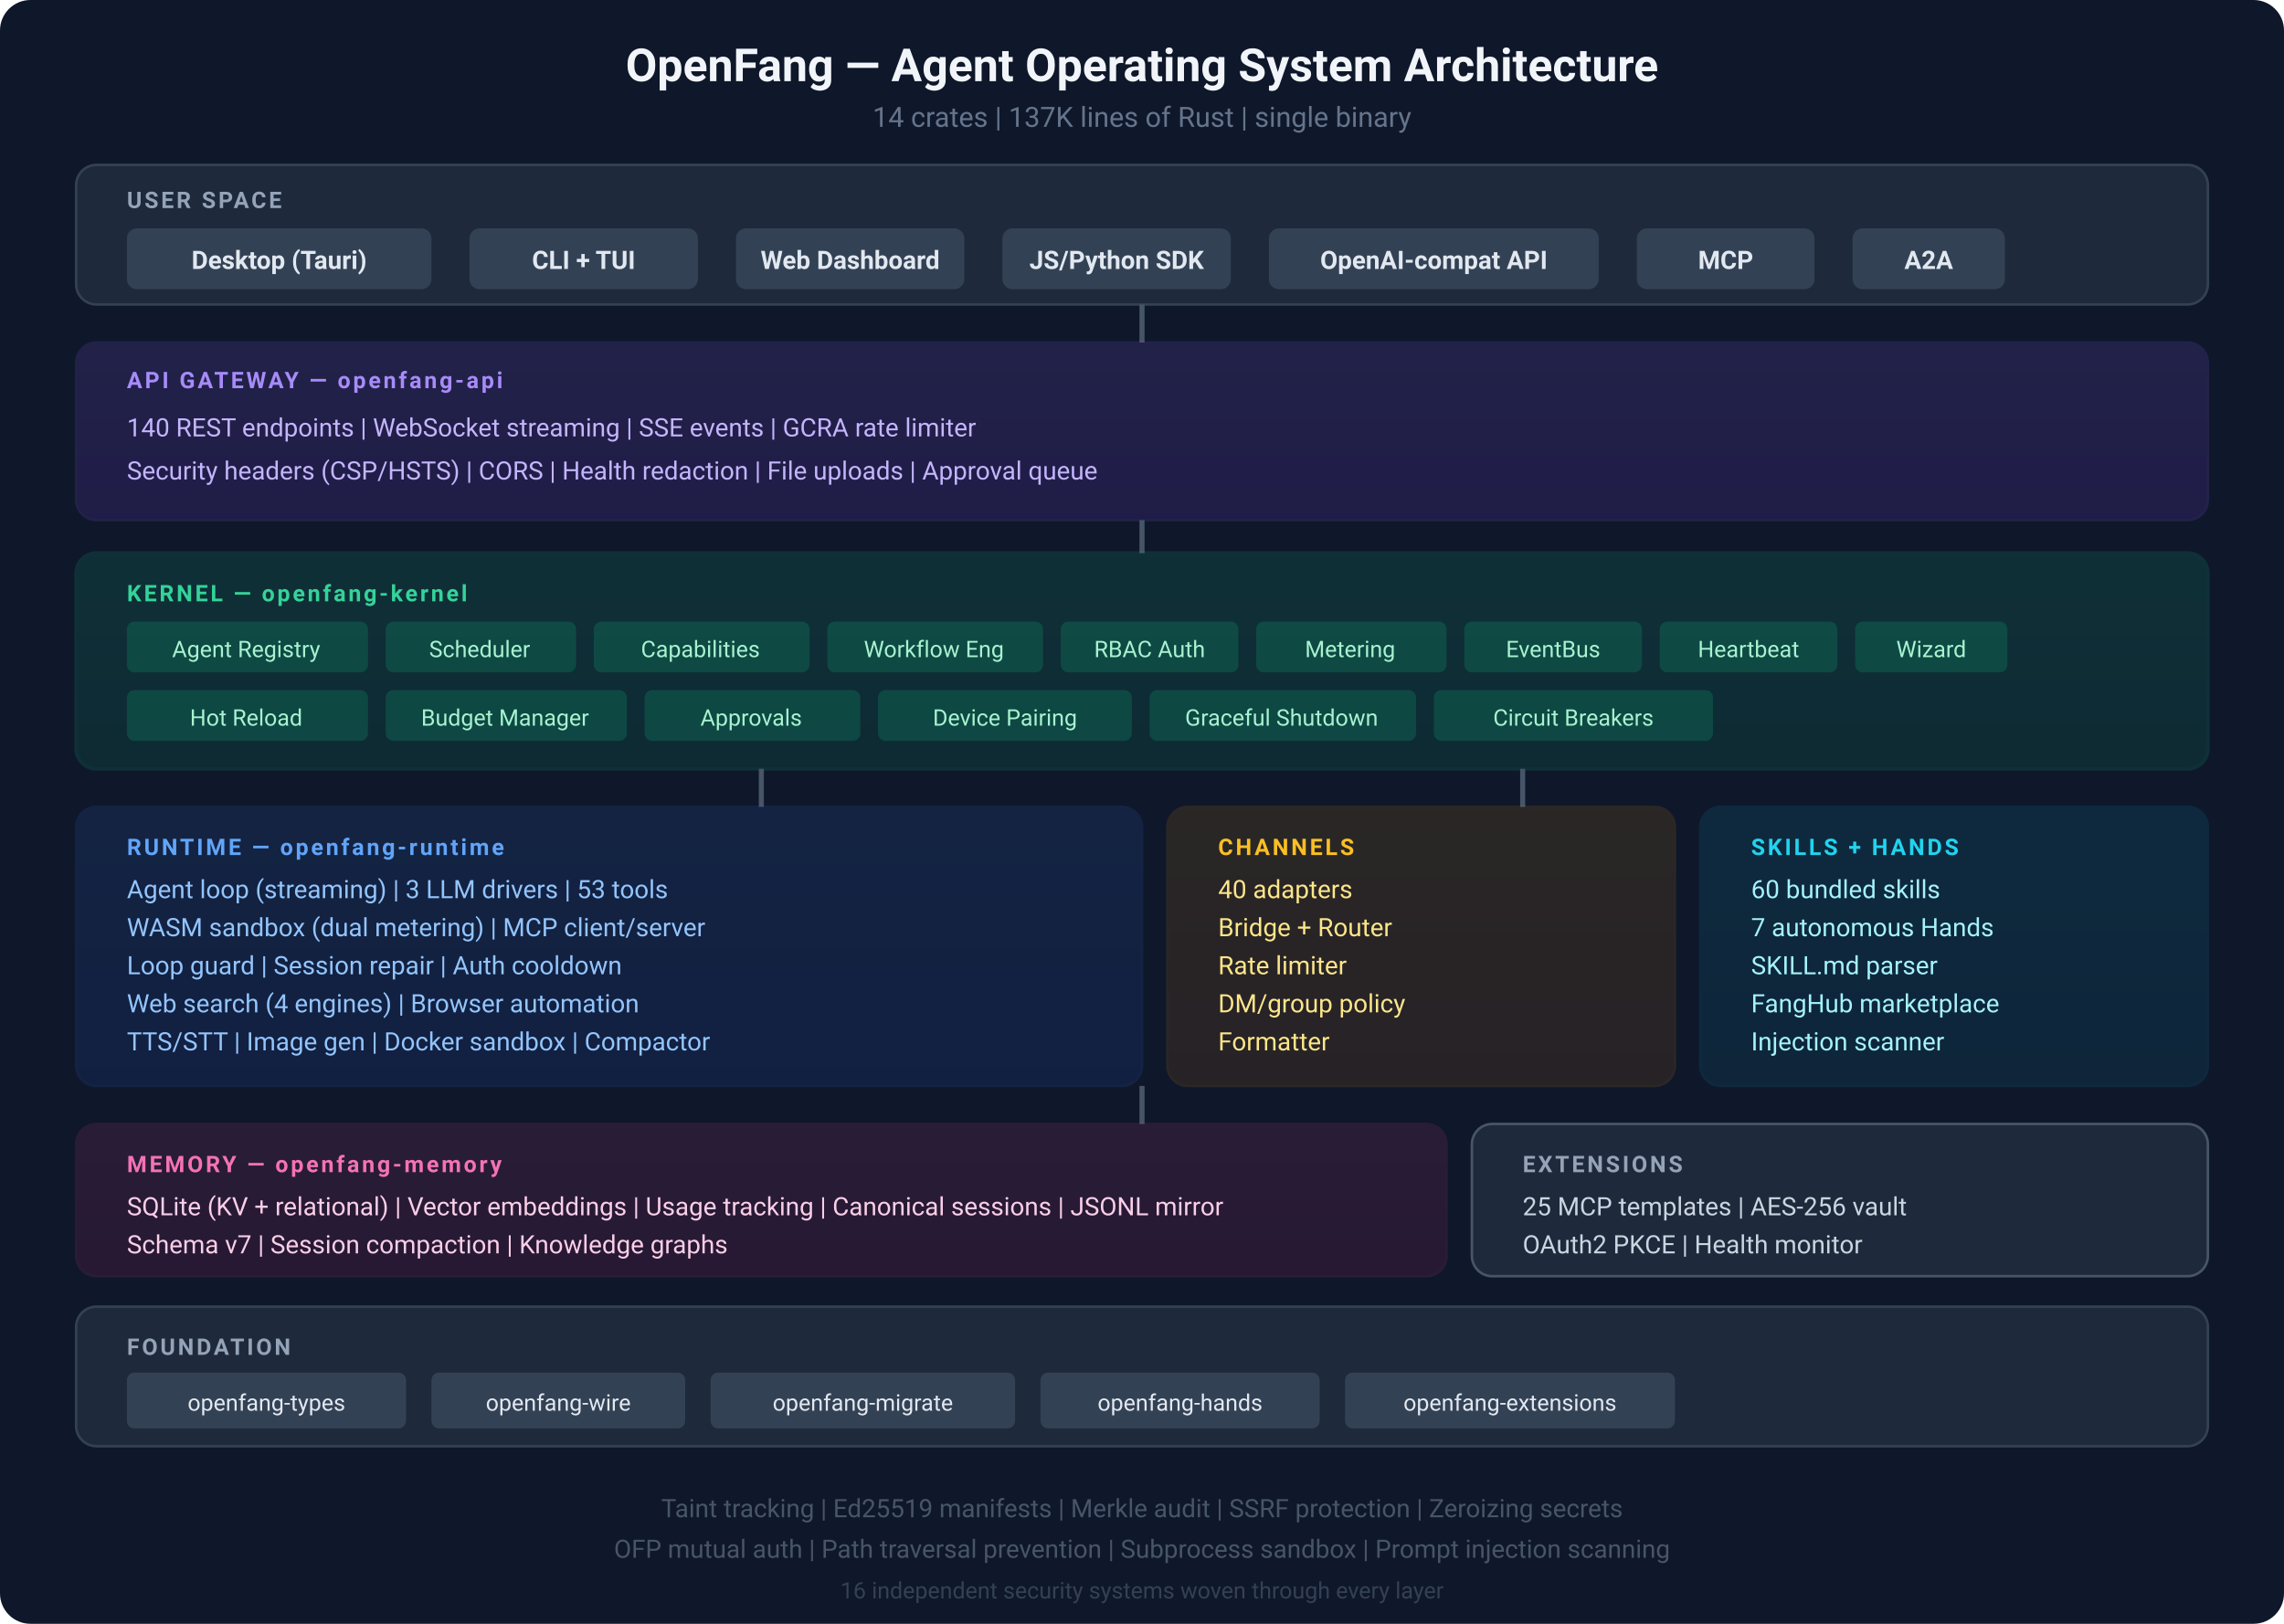
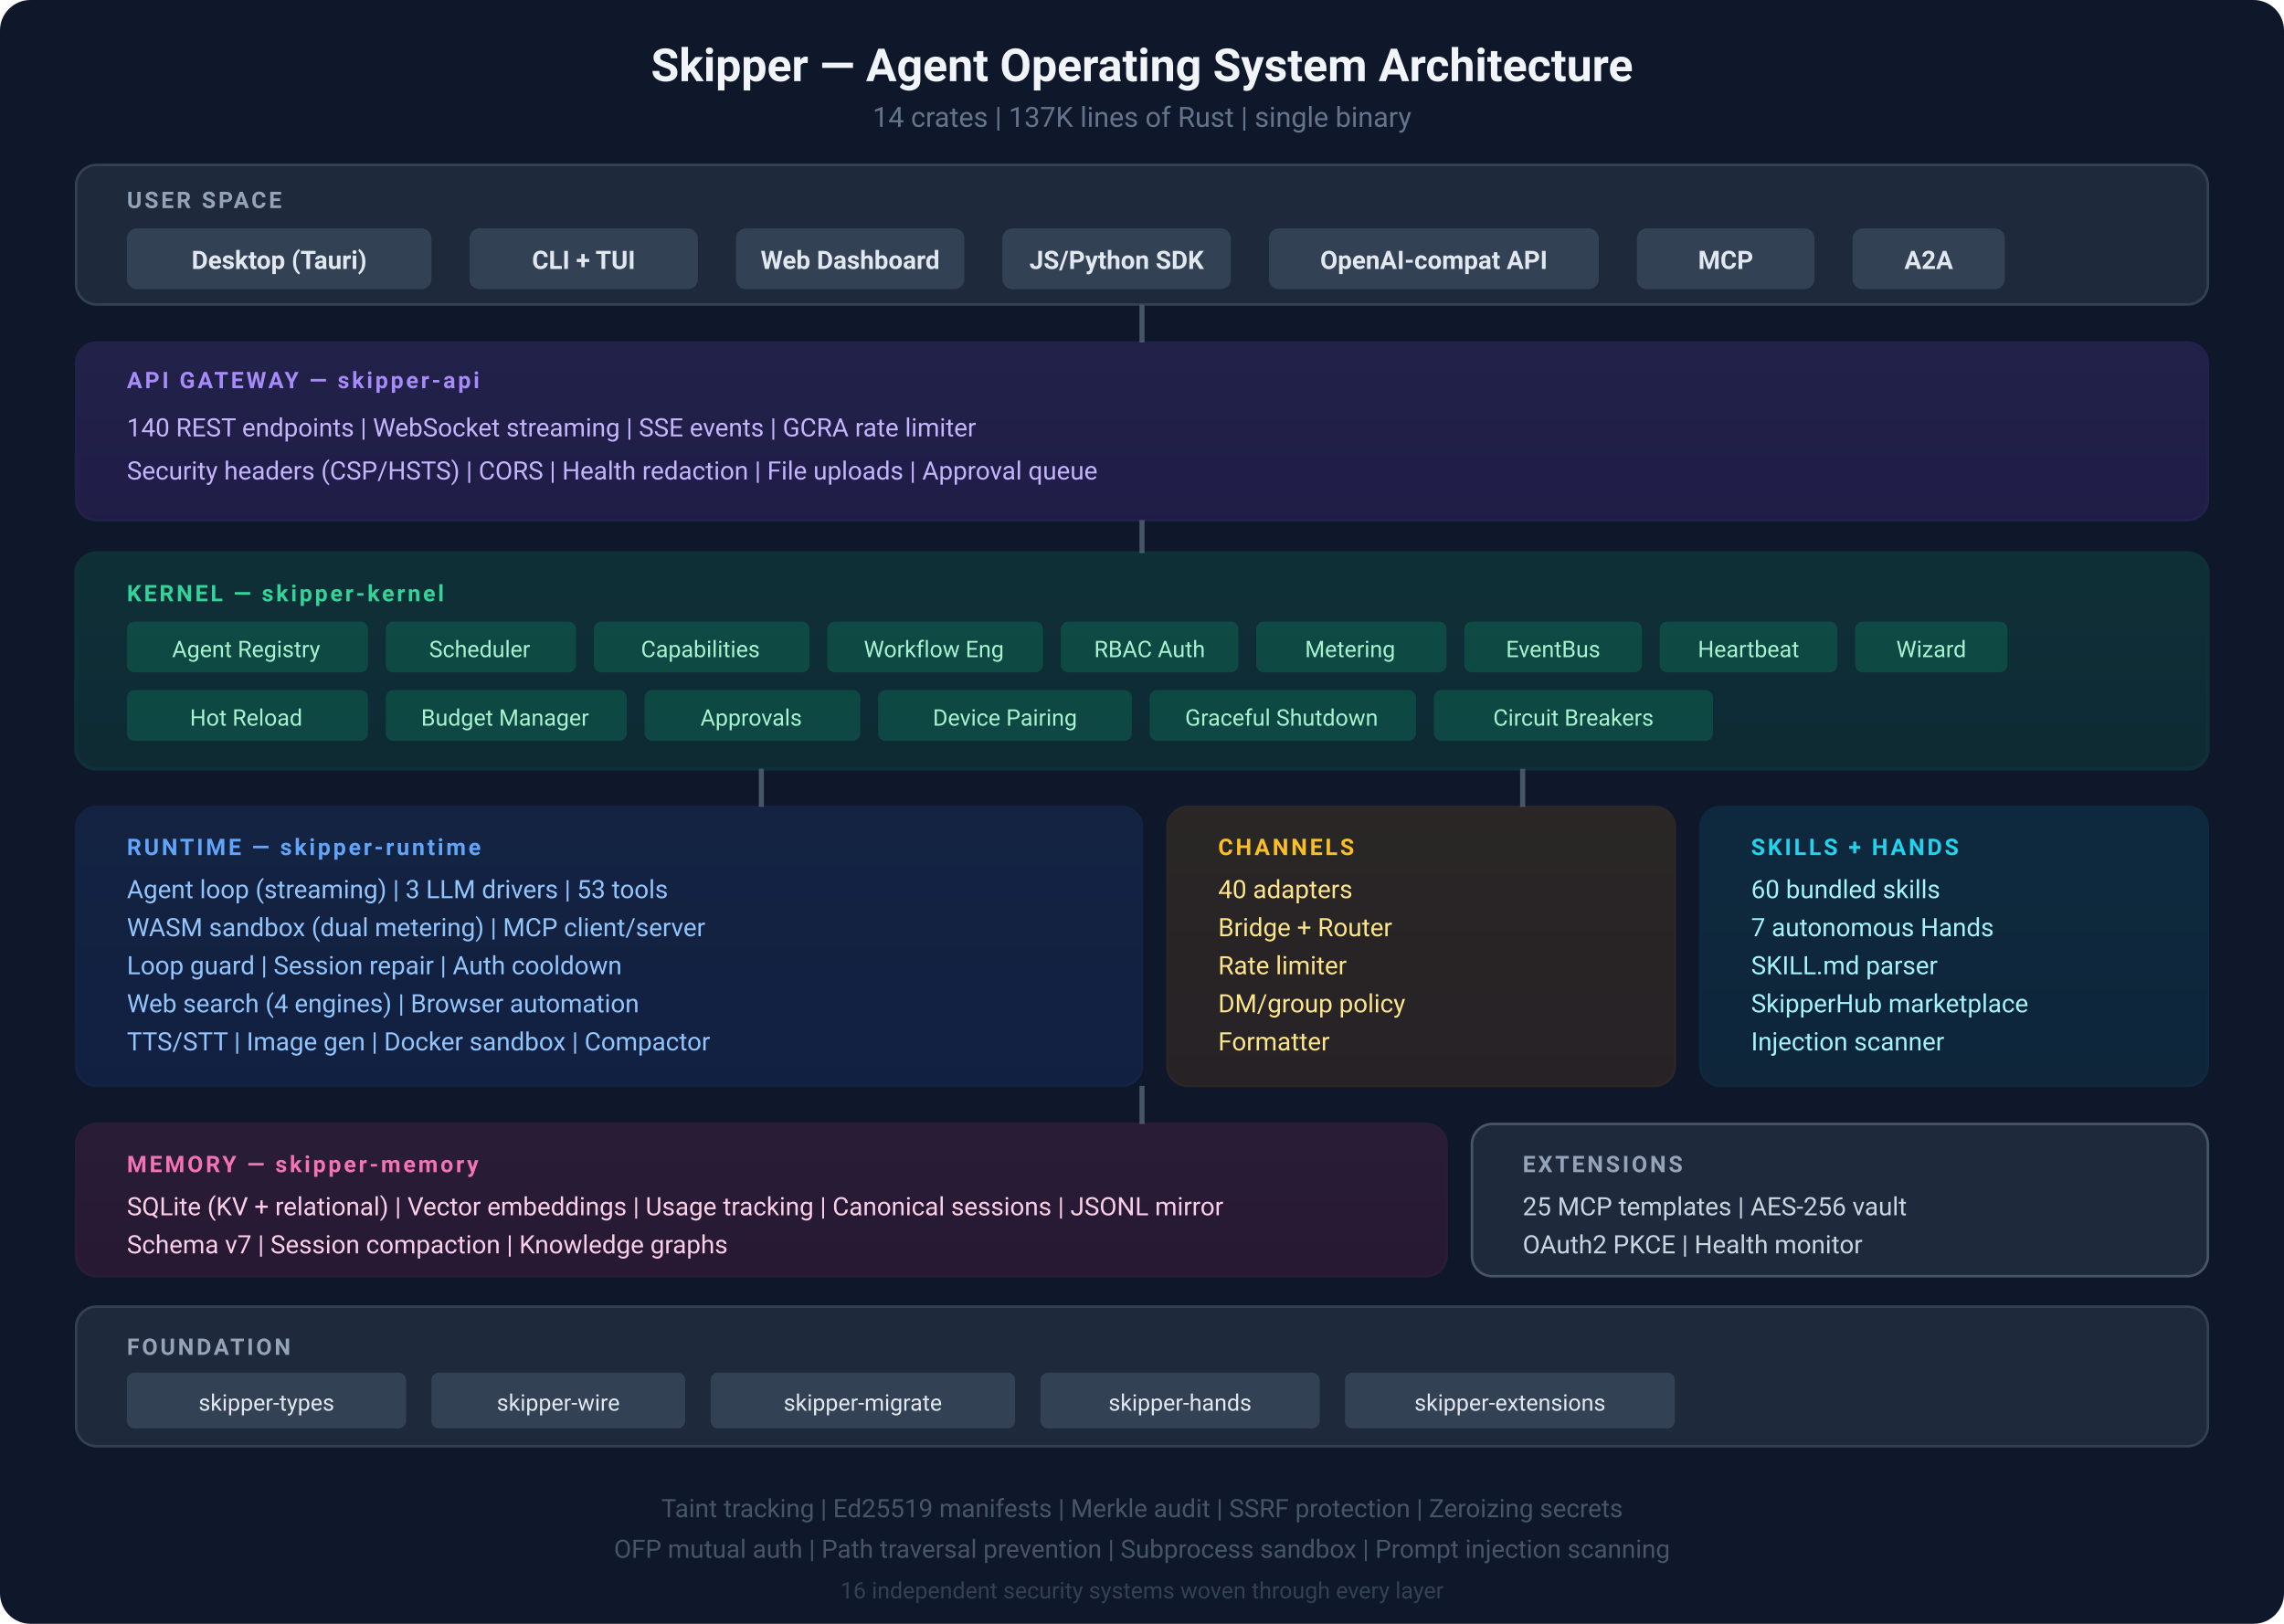
<svg xmlns="http://www.w3.org/2000/svg" viewBox="0 0 900 640" font-family="-apple-system,BlinkMacSystemFont,'Segoe UI',Roboto,Helvetica,Arial,sans-serif">
  <defs>
    <linearGradient id="kern" x1="0" y1="0" x2="0" y2="1">
      <stop offset="0%" stop-color="#10b981" />
      <stop offset="100%" stop-color="#059669" />
    </linearGradient>
    <linearGradient id="rt" x1="0" y1="0" x2="0" y2="1">
      <stop offset="0%" stop-color="#3b82f6" />
      <stop offset="100%" stop-color="#2563eb" />
    </linearGradient>
    <linearGradient id="api" x1="0" y1="0" x2="0" y2="1">
      <stop offset="0%" stop-color="#8b5cf6" />
      <stop offset="100%" stop-color="#7c3aed" />
    </linearGradient>
    <linearGradient id="ch" x1="0" y1="0" x2="0" y2="1">
      <stop offset="0%" stop-color="#f59e0b" />
      <stop offset="100%" stop-color="#d97706" />
    </linearGradient>
    <linearGradient id="mem" x1="0" y1="0" x2="0" y2="1">
      <stop offset="0%" stop-color="#ec4899" />
      <stop offset="100%" stop-color="#db2777" />
    </linearGradient>
    <linearGradient id="ext" x1="0" y1="0" x2="0" y2="1">
      <stop offset="0%" stop-color="#06b6d4" />
      <stop offset="100%" stop-color="#0891b2" />
    </linearGradient>
  </defs>
  <rect width="900" height="640" rx="12" fill="#0f172a" />
-   <text x="450" y="32" text-anchor="middle" fill="#f1f5f9" font-size="18" font-weight="700">OpenFang — Agent Operating System Architecture</text>
+   <text x="450" y="32" text-anchor="middle" fill="#f1f5f9" font-size="18" font-weight="700">Skipper — Agent Operating System Architecture</text>
  <text x="450" y="50" text-anchor="middle" fill="#64748b" font-size="11">14 crates | 137K lines of Rust | single binary</text>
  <rect x="30" y="65" width="840" height="55" rx="8" fill="#1e293b" stroke="#334155" stroke-width="1" />
  <text x="50" y="82" fill="#94a3b8" font-size="9" font-weight="600" letter-spacing="1">USER SPACE</text>
  <rect x="50" y="90" width="120" height="24" rx="4" fill="#334155" />
  <text x="110" y="106" text-anchor="middle" fill="#e2e8f0" font-size="10" font-weight="600">Desktop (Tauri)</text>
  <rect x="185" y="90" width="90" height="24" rx="4" fill="#334155" />
  <text x="230" y="106" text-anchor="middle" fill="#e2e8f0" font-size="10" font-weight="600">CLI + TUI</text>
  <rect x="290" y="90" width="90" height="24" rx="4" fill="#334155" />
  <text x="335" y="106" text-anchor="middle" fill="#e2e8f0" font-size="10" font-weight="600">Web Dashboard</text>
  <rect x="395" y="90" width="90" height="24" rx="4" fill="#334155" />
  <text x="440" y="106" text-anchor="middle" fill="#e2e8f0" font-size="10" font-weight="600">JS/Python SDK</text>
  <rect x="500" y="90" width="130" height="24" rx="4" fill="#334155" />
  <text x="565" y="106" text-anchor="middle" fill="#e2e8f0" font-size="10" font-weight="600">OpenAI-compat API</text>
  <rect x="645" y="90" width="70" height="24" rx="4" fill="#334155" />
  <text x="680" y="106" text-anchor="middle" fill="#e2e8f0" font-size="10" font-weight="600">MCP</text>
  <rect x="730" y="90" width="60" height="24" rx="4" fill="#334155" />
  <text x="760" y="106" text-anchor="middle" fill="#e2e8f0" font-size="10" font-weight="600">A2A</text>
  <line x1="450" y1="120" x2="450" y2="135" stroke="#475569" stroke-width="2" marker-end="url(#arrowhead)" />
  <rect x="30" y="135" width="840" height="70" rx="8" fill="url(#api)" opacity="0.15" stroke="#8b5cf6" stroke-width="1" />
-   <text x="50" y="153" fill="#a78bfa" font-size="9" font-weight="600" letter-spacing="1">API GATEWAY — openfang-api</text>
+   <text x="50" y="153" fill="#a78bfa" font-size="9" font-weight="600" letter-spacing="1">API GATEWAY — skipper-api</text>
  <text x="50" y="172" fill="#c4b5fd" font-size="10">140 REST endpoints | WebSocket streaming | SSE events | GCRA rate limiter</text>
  <text x="50" y="189" fill="#c4b5fd" font-size="10">Security headers (CSP/HSTS) | CORS | Health redaction | File uploads | Approval queue</text>
  <line x1="450" y1="205" x2="450" y2="218" stroke="#475569" stroke-width="2" />
  <rect x="30" y="218" width="840" height="85" rx="8" fill="url(#kern)" opacity="0.15" stroke="#10b981" stroke-width="1.5" />
-   <text x="50" y="237" fill="#34d399" font-size="9" font-weight="600" letter-spacing="1">KERNEL — openfang-kernel</text>
+   <text x="50" y="237" fill="#34d399" font-size="9" font-weight="600" letter-spacing="1">KERNEL — skipper-kernel</text>
  <rect x="50" y="245" width="95" height="20" rx="3" fill="#10b98133" />
  <text x="97" y="259" text-anchor="middle" fill="#a7f3d0" font-size="9">Agent Registry</text>
  <rect x="152" y="245" width="75" height="20" rx="3" fill="#10b98133" />
  <text x="189" y="259" text-anchor="middle" fill="#a7f3d0" font-size="9">Scheduler</text>
  <rect x="234" y="245" width="85" height="20" rx="3" fill="#10b98133" />
  <text x="276" y="259" text-anchor="middle" fill="#a7f3d0" font-size="9">Capabilities</text>
  <rect x="326" y="245" width="85" height="20" rx="3" fill="#10b98133" />
  <text x="368" y="259" text-anchor="middle" fill="#a7f3d0" font-size="9">Workflow Eng</text>
  <rect x="418" y="245" width="70" height="20" rx="3" fill="#10b98133" />
  <text x="453" y="259" text-anchor="middle" fill="#a7f3d0" font-size="9">RBAC Auth</text>
  <rect x="495" y="245" width="75" height="20" rx="3" fill="#10b98133" />
  <text x="532" y="259" text-anchor="middle" fill="#a7f3d0" font-size="9">Metering</text>
  <rect x="577" y="245" width="70" height="20" rx="3" fill="#10b98133" />
  <text x="612" y="259" text-anchor="middle" fill="#a7f3d0" font-size="9">EventBus</text>
  <rect x="654" y="245" width="70" height="20" rx="3" fill="#10b98133" />
  <text x="689" y="259" text-anchor="middle" fill="#a7f3d0" font-size="9">Heartbeat</text>
  <rect x="731" y="245" width="60" height="20" rx="3" fill="#10b98133" />
  <text x="761" y="259" text-anchor="middle" fill="#a7f3d0" font-size="9">Wizard</text>
  <rect x="50" y="272" width="95" height="20" rx="3" fill="#10b98133" />
  <text x="97" y="286" text-anchor="middle" fill="#a7f3d0" font-size="9">Hot Reload</text>
  <rect x="152" y="272" width="95" height="20" rx="3" fill="#10b98133" />
  <text x="199" y="286" text-anchor="middle" fill="#a7f3d0" font-size="9">Budget Manager</text>
  <rect x="254" y="272" width="85" height="20" rx="3" fill="#10b98133" />
  <text x="296" y="286" text-anchor="middle" fill="#a7f3d0" font-size="9">Approvals</text>
  <rect x="346" y="272" width="100" height="20" rx="3" fill="#10b98133" />
  <text x="396" y="286" text-anchor="middle" fill="#a7f3d0" font-size="9">Device Pairing</text>
  <rect x="453" y="272" width="105" height="20" rx="3" fill="#10b98133" />
  <text x="505" y="286" text-anchor="middle" fill="#a7f3d0" font-size="9">Graceful Shutdown</text>
  <rect x="565" y="272" width="110" height="20" rx="3" fill="#10b98133" />
  <text x="620" y="286" text-anchor="middle" fill="#a7f3d0" font-size="9">Circuit Breakers</text>
  <line x1="300" y1="303" x2="300" y2="318" stroke="#475569" stroke-width="2" />
  <line x1="600" y1="303" x2="600" y2="318" stroke="#475569" stroke-width="2" />
  <rect x="30" y="318" width="420" height="110" rx="8" fill="url(#rt)" opacity="0.12" stroke="#3b82f6" stroke-width="1" />
-   <text x="50" y="337" fill="#60a5fa" font-size="9" font-weight="600" letter-spacing="1">RUNTIME — openfang-runtime</text>
+   <text x="50" y="337" fill="#60a5fa" font-size="9" font-weight="600" letter-spacing="1">RUNTIME — skipper-runtime</text>
  <text x="50" y="354" fill="#93c5fd" font-size="10">Agent loop (streaming) | 3 LLM drivers | 53 tools</text>
  <text x="50" y="369" fill="#93c5fd" font-size="10">WASM sandbox (dual metering) | MCP client/server</text>
  <text x="50" y="384" fill="#93c5fd" font-size="10">Loop guard | Session repair | Auth cooldown</text>
  <text x="50" y="399" fill="#93c5fd" font-size="10">Web search (4 engines) | Browser automation</text>
  <text x="50" y="414" fill="#93c5fd" font-size="10">TTS/STT | Image gen | Docker sandbox | Compactor</text>
  <rect x="460" y="318" width="200" height="110" rx="8" fill="url(#ch)" opacity="0.12" stroke="#f59e0b" stroke-width="1" />
  <text x="480" y="337" fill="#fbbf24" font-size="9" font-weight="600" letter-spacing="1">CHANNELS</text>
  <text x="480" y="354" fill="#fde68a" font-size="10">40 adapters</text>
  <text x="480" y="369" fill="#fde68a" font-size="10">Bridge + Router</text>
  <text x="480" y="384" fill="#fde68a" font-size="10">Rate limiter</text>
  <text x="480" y="399" fill="#fde68a" font-size="10">DM/group policy</text>
  <text x="480" y="414" fill="#fde68a" font-size="10">Formatter</text>
  <rect x="670" y="318" width="200" height="110" rx="8" fill="url(#ext)" opacity="0.12" stroke="#06b6d4" stroke-width="1" />
  <text x="690" y="337" fill="#22d3ee" font-size="9" font-weight="600" letter-spacing="1">SKILLS + HANDS</text>
  <text x="690" y="354" fill="#a5f3fc" font-size="10">60 bundled skills</text>
  <text x="690" y="369" fill="#a5f3fc" font-size="10">7 autonomous Hands</text>
  <text x="690" y="384" fill="#a5f3fc" font-size="10">SKILL.md parser</text>
-   <text x="690" y="399" fill="#a5f3fc" font-size="10">FangHub marketplace</text>
+   <text x="690" y="399" fill="#a5f3fc" font-size="10">SkipperHub marketplace</text>
  <text x="690" y="414" fill="#a5f3fc" font-size="10">Injection scanner</text>
  <line x1="450" y1="428" x2="450" y2="443" stroke="#475569" stroke-width="2" />
  <rect x="30" y="443" width="540" height="60" rx="8" fill="url(#mem)" opacity="0.12" stroke="#ec4899" stroke-width="1" />
-   <text x="50" y="462" fill="#f472b6" font-size="9" font-weight="600" letter-spacing="1">MEMORY — openfang-memory</text>
+   <text x="50" y="462" fill="#f472b6" font-size="9" font-weight="600" letter-spacing="1">MEMORY — skipper-memory</text>
  <text x="50" y="479" fill="#fbcfe8" font-size="10">SQLite (KV + relational) | Vector embeddings | Usage tracking | Canonical sessions | JSONL mirror</text>
  <text x="50" y="494" fill="#fbcfe8" font-size="10">Schema v7 | Session compaction | Knowledge graphs</text>
  <rect x="580" y="443" width="290" height="60" rx="8" fill="#1e293b" stroke="#475569" stroke-width="1" />
  <text x="600" y="462" fill="#94a3b8" font-size="9" font-weight="600" letter-spacing="1">EXTENSIONS</text>
  <text x="600" y="479" fill="#cbd5e1" font-size="10">25 MCP templates | AES-256 vault</text>
  <text x="600" y="494" fill="#cbd5e1" font-size="10">OAuth2 PKCE | Health monitor</text>
  <rect x="30" y="515" width="840" height="55" rx="8" fill="#1e293b" stroke="#334155" stroke-width="1" />
  <text x="50" y="534" fill="#94a3b8" font-size="9" font-weight="600" letter-spacing="1">FOUNDATION</text>
  <rect x="50" y="541" width="110" height="22" rx="3" fill="#334155" />
-   <text x="105" y="556" text-anchor="middle" fill="#e2e8f0" font-size="9">openfang-types</text>
+   <text x="105" y="556" text-anchor="middle" fill="#e2e8f0" font-size="9">skipper-types</text>
  <rect x="170" y="541" width="100" height="22" rx="3" fill="#334155" />
-   <text x="220" y="556" text-anchor="middle" fill="#e2e8f0" font-size="9">openfang-wire</text>
+   <text x="220" y="556" text-anchor="middle" fill="#e2e8f0" font-size="9">skipper-wire</text>
  <rect x="280" y="541" width="120" height="22" rx="3" fill="#334155" />
-   <text x="340" y="556" text-anchor="middle" fill="#e2e8f0" font-size="9">openfang-migrate</text>
+   <text x="340" y="556" text-anchor="middle" fill="#e2e8f0" font-size="9">skipper-migrate</text>
  <rect x="410" y="541" width="110" height="22" rx="3" fill="#334155" />
-   <text x="465" y="556" text-anchor="middle" fill="#e2e8f0" font-size="9">openfang-hands</text>
+   <text x="465" y="556" text-anchor="middle" fill="#e2e8f0" font-size="9">skipper-hands</text>
  <rect x="530" y="541" width="130" height="22" rx="3" fill="#334155" />
-   <text x="595" y="556" text-anchor="middle" fill="#e2e8f0" font-size="9">openfang-extensions</text>
+   <text x="595" y="556" text-anchor="middle" fill="#e2e8f0" font-size="9">skipper-extensions</text>
  <text x="450" y="598" text-anchor="middle" fill="#475569" font-size="10">Taint tracking | Ed25519 manifests | Merkle audit | SSRF protection | Zeroizing secrets</text>
  <text x="450" y="614" text-anchor="middle" fill="#475569" font-size="10">OFP mutual auth | Path traversal prevention | Subprocess sandbox | Prompt injection scanning</text>
  <text x="450" y="630" text-anchor="middle" fill="#334155" font-size="9">16 independent security systems woven through every layer</text>
</svg>
